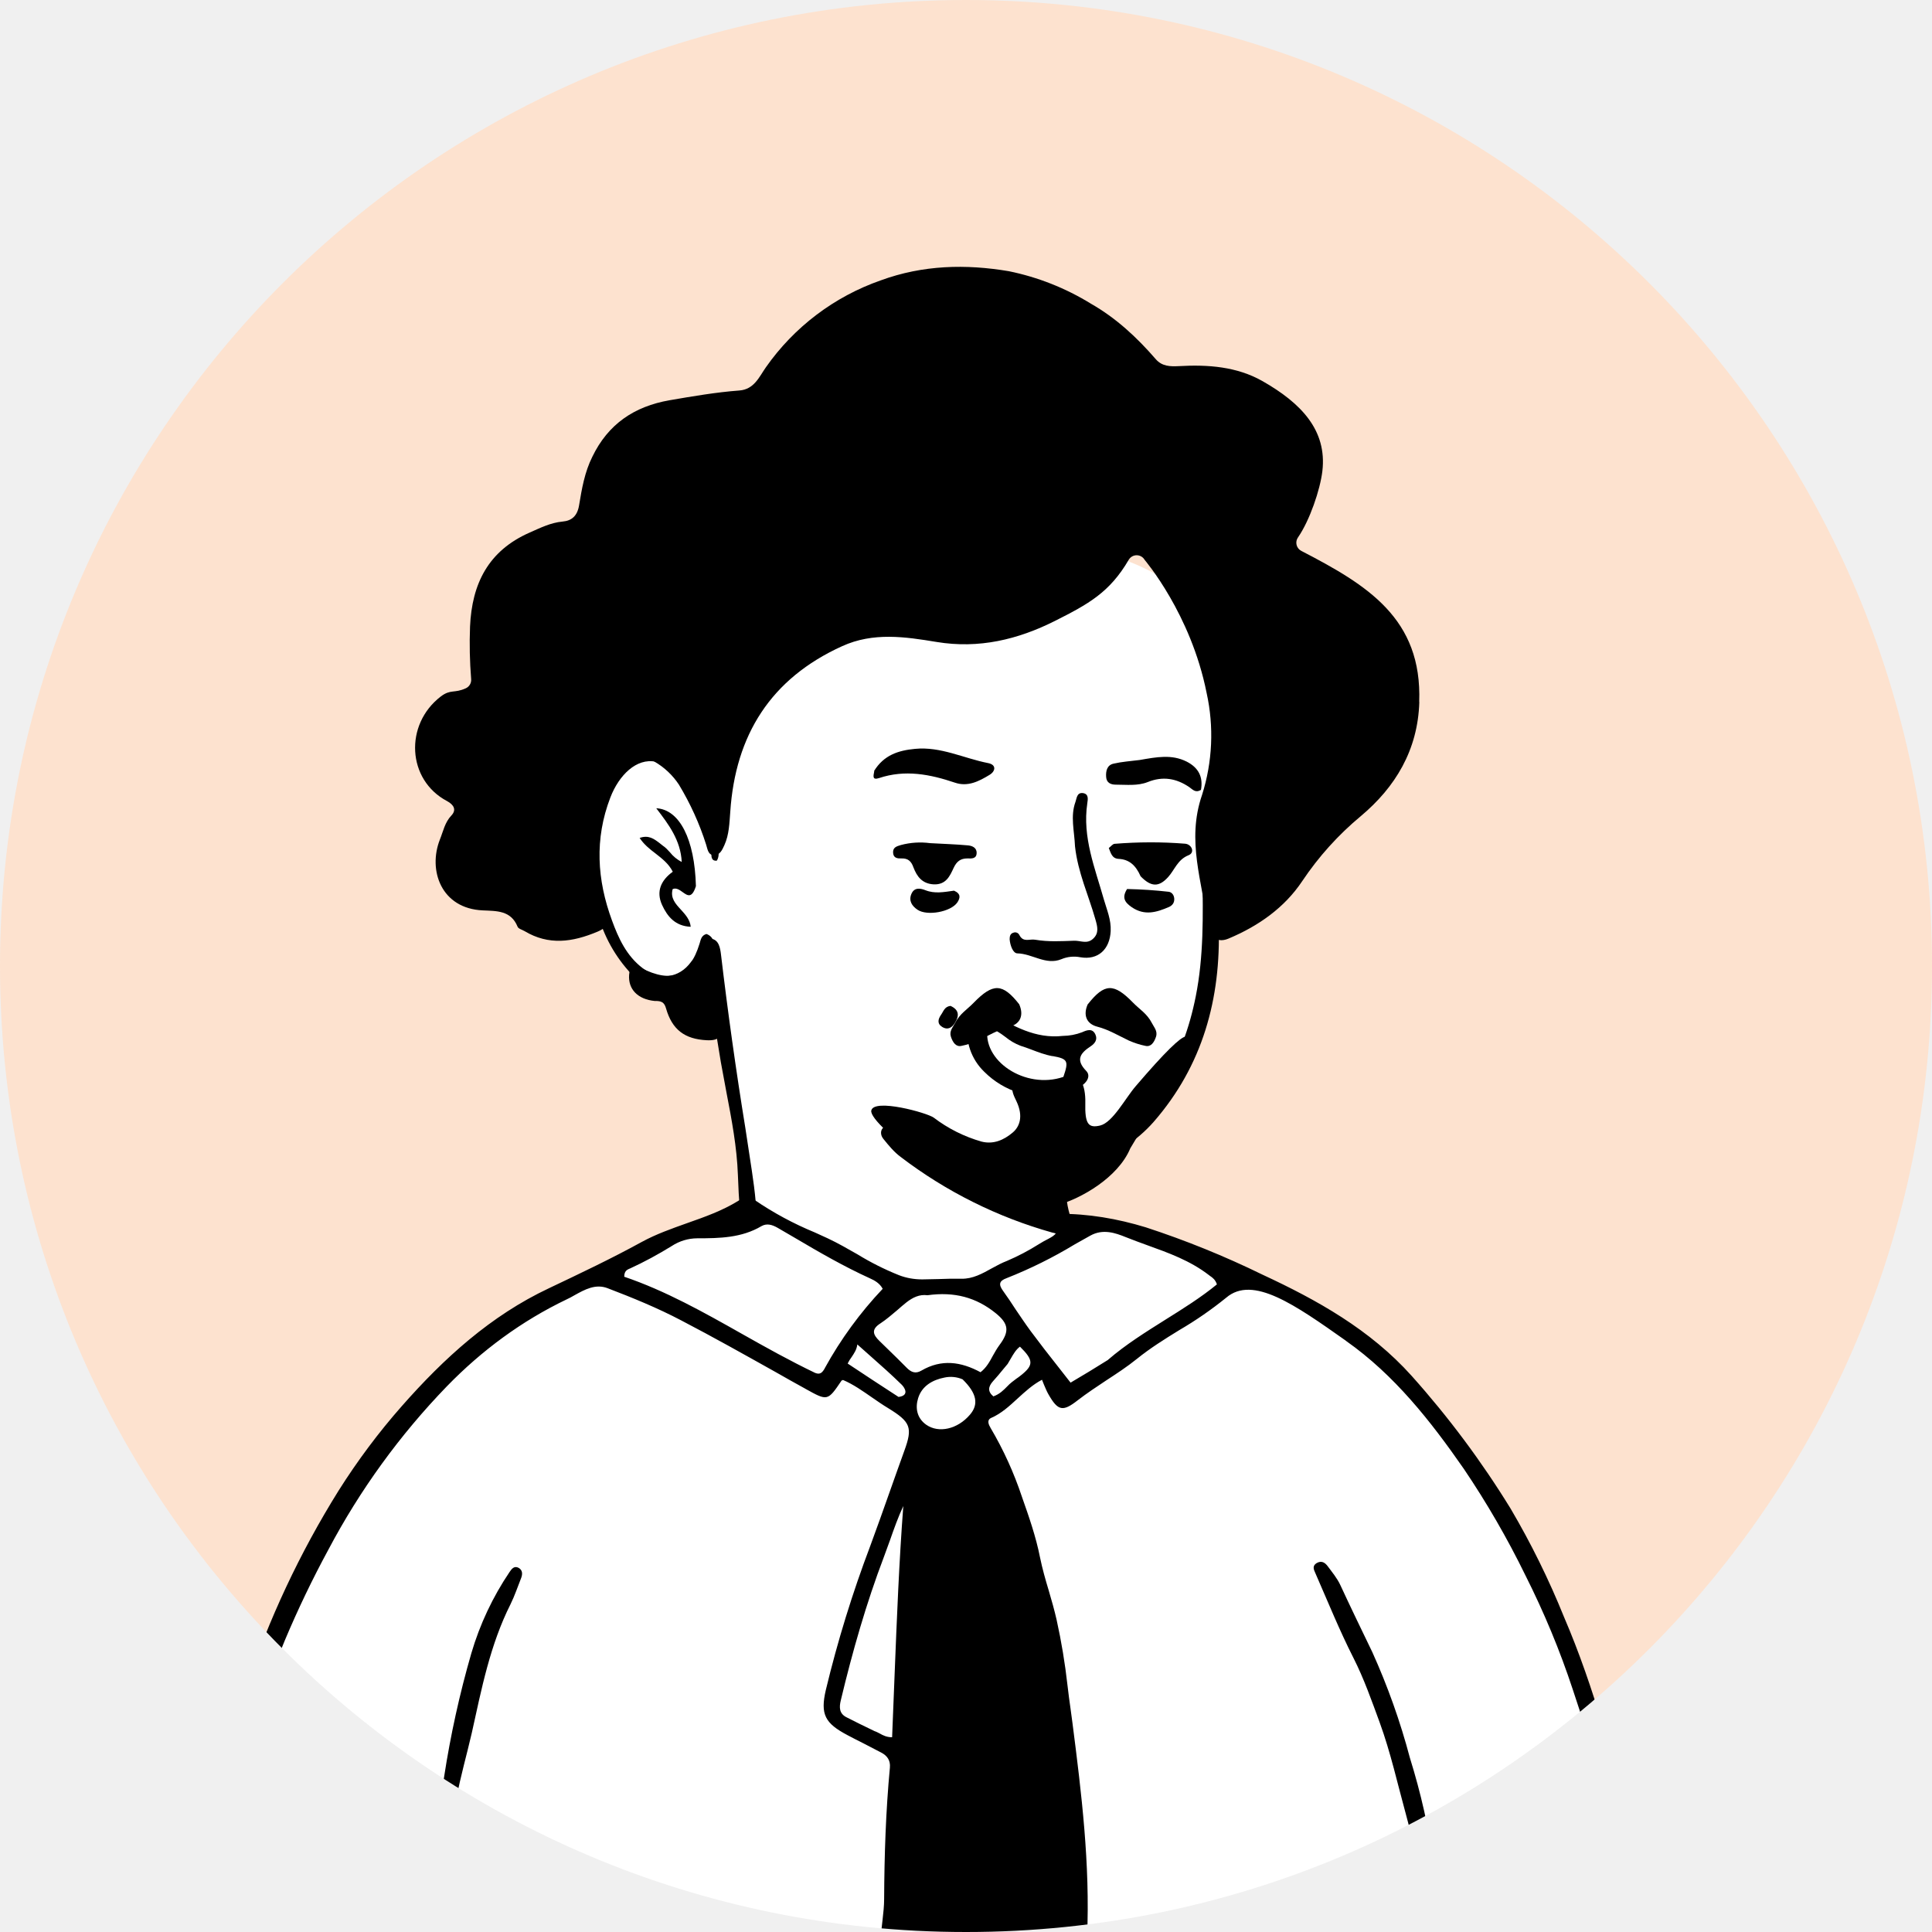
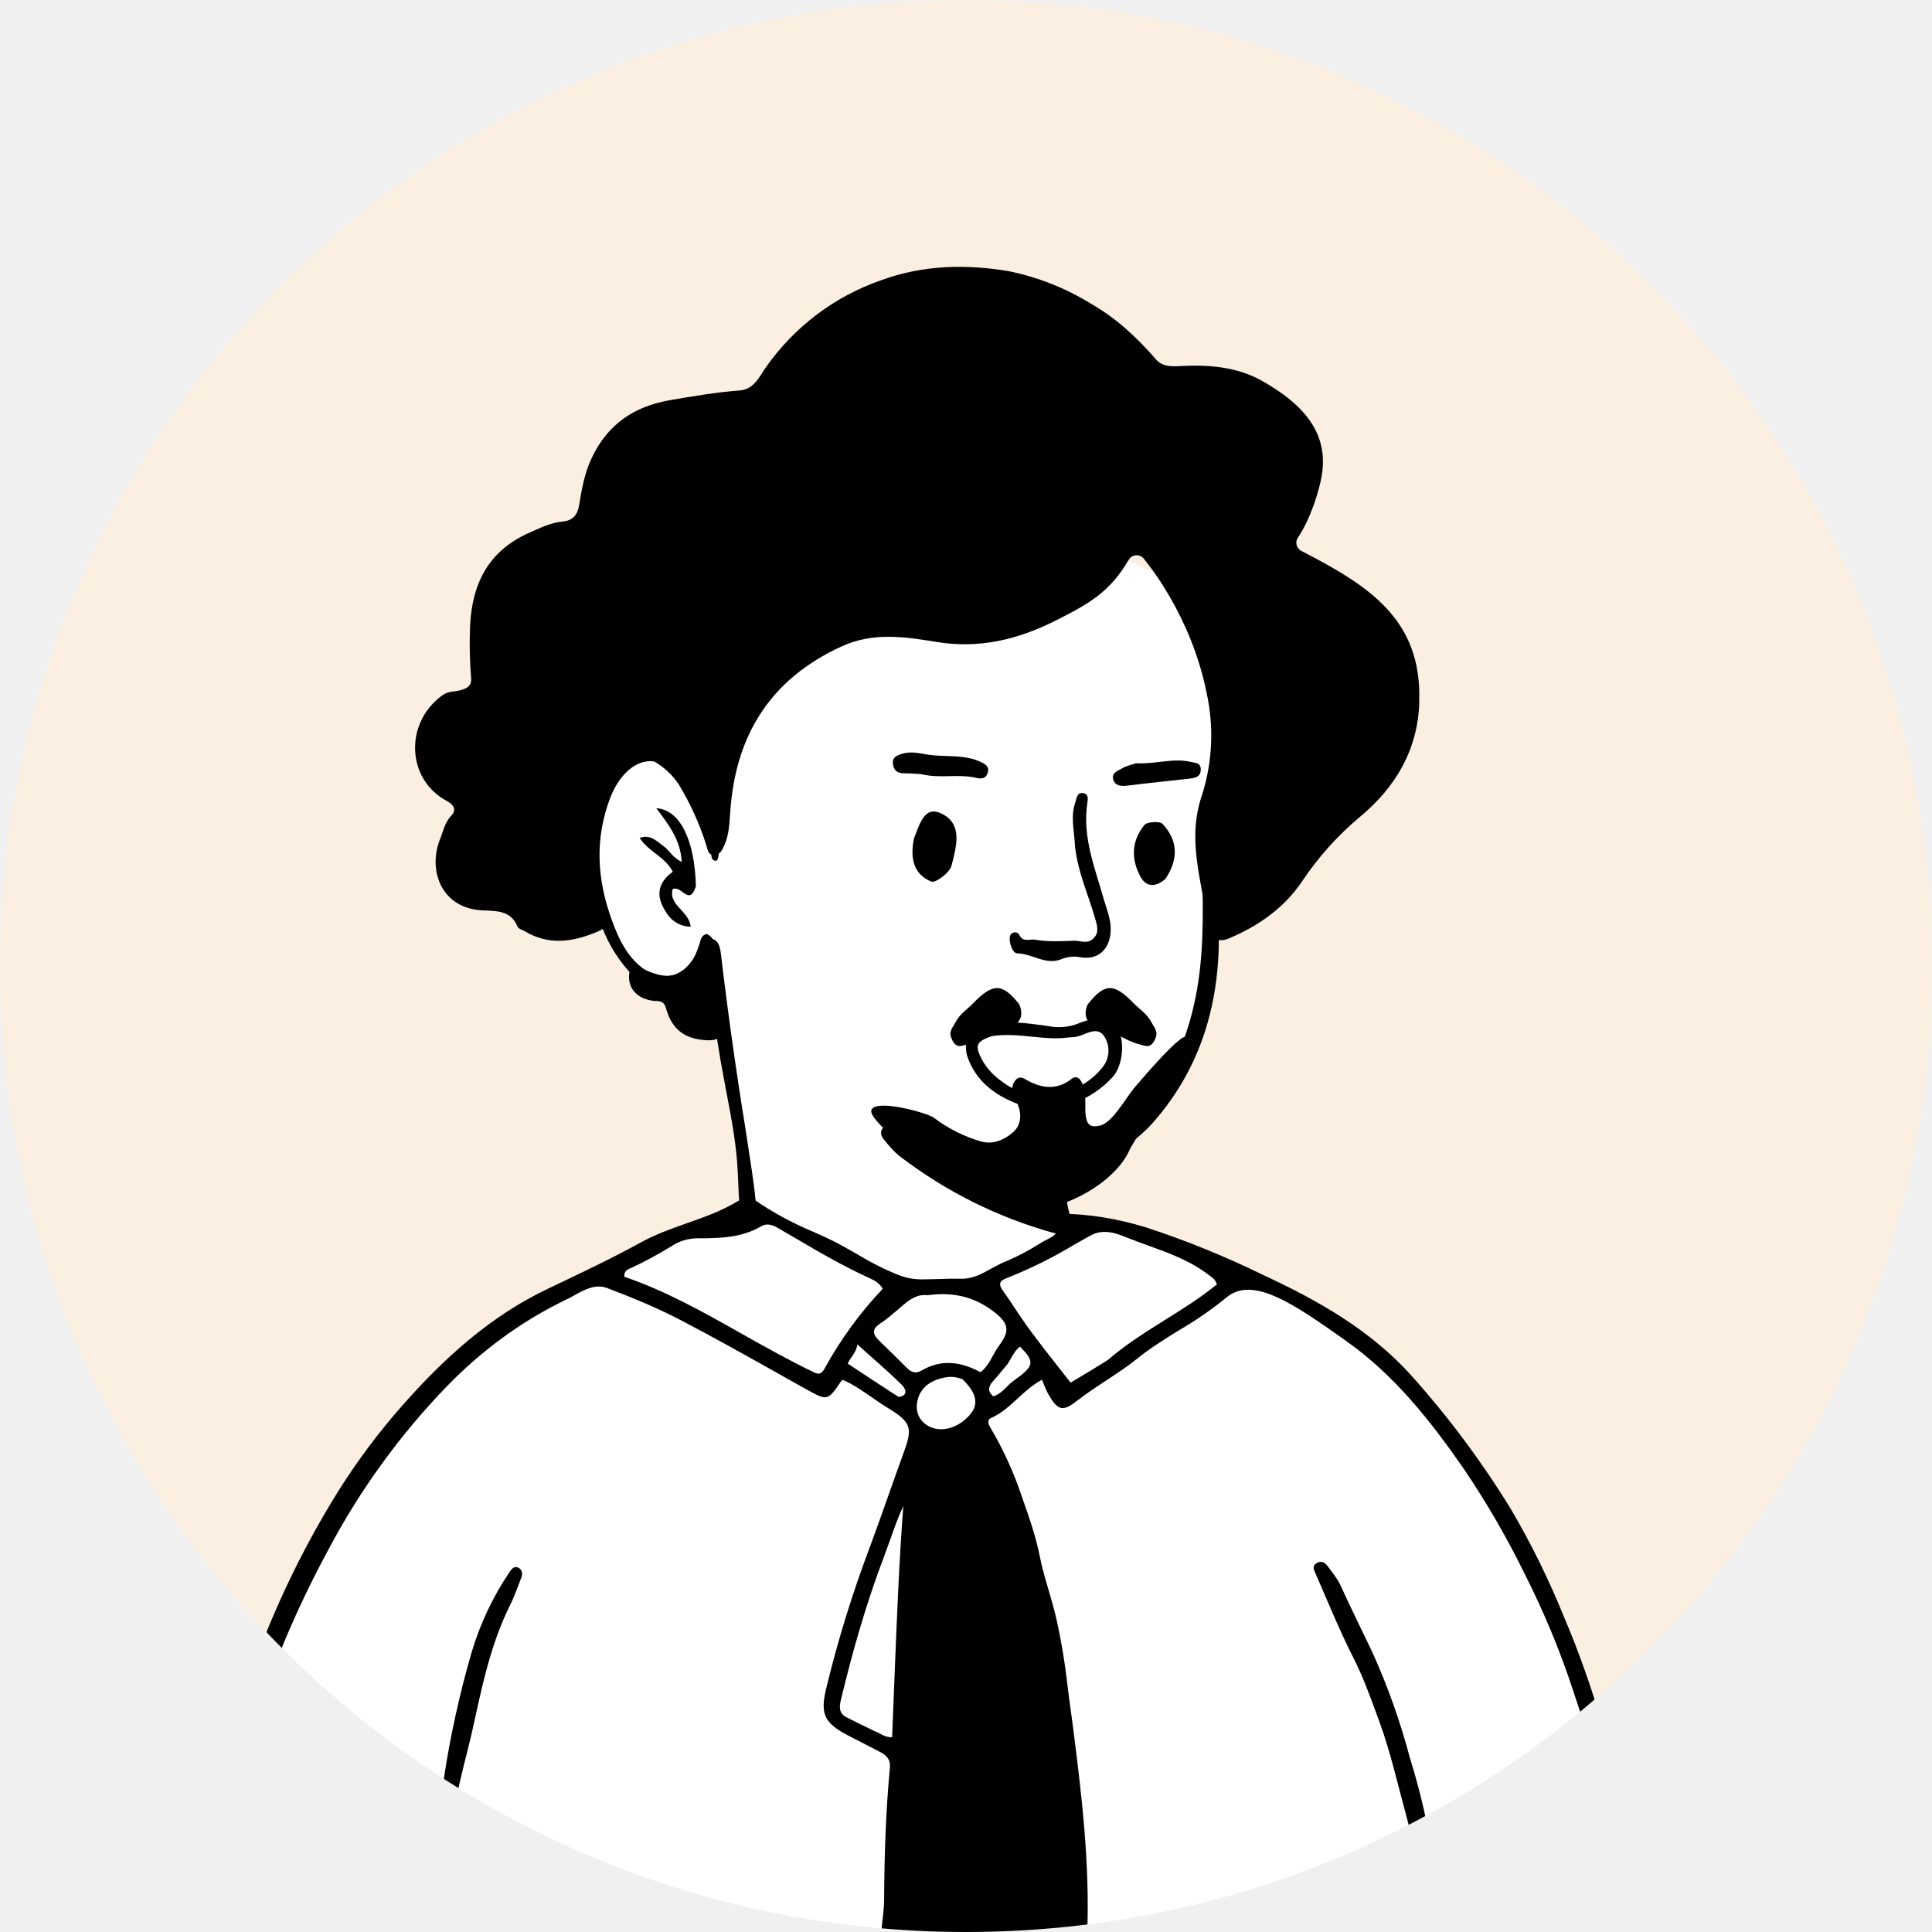
<svg xmlns="http://www.w3.org/2000/svg" viewBox="0 0 1744 1744" fill="none" shape-rendering="auto" width="128" height="128">
  <mask id="viewboxMask">
    <rect width="1744" height="1744" rx="872" ry="872" x="0" y="0" fill="#fff" />
  </mask>
  <g mask="url(#viewboxMask)">
-     <rect fill="#fde2cf" width="1744" height="1744" x="0" y="0" />
+     <rect fill="#fbefe2" width="1744" height="1744" x="0" y="0" />
    <g transform="translate(531 487)">
      <path d="M554 727.7c-99.2 297-363.8 388.6-503.7 19.8-19.3-50.7 31-69.5 66.2-91.9 24.1-15.3 36.8-28.5 35.3-42.2-7-64.4-36.9-243.8-36.9-243.8l-3-5.8s.7-1.6-2.2 1.2c-3 3-9.9 34.2-37 34.2-24.5 0-49.2-10.9-61-86.3C7.2 285.6 9.6 214 40 201c12.5-5.3 24-7.2 35.2-.8 11.3 6.4-13-22 112-126C268.4 6.4 396.7-3.5 448.5 8 500.3 19.5 552 44.8 574.9 98.5c27.8 65-25.9 114.3-14 262.5-2.2 53.6.8 171.2-146.6 210.6-28 7.5-19.3 48.4 22.7 58.4 67 21 117 72.3 117 97.9" fill="#fff" />
      <path fill-rule="evenodd" clip-rule="evenodd" d="m554 266.2.1-1.4c4.1-36.4 8.2-71.7 27.1-103.4 6.5 4.4 5.7 10 3.7 15.2-19.9 51.2-18 104.4-16.2 157.6l.4 14c2.1 66.4-14.5 126.8-58.7 177.5-15.4 17.6-35.8 29.8-56.5 40.3-21.4 11-25.9 20.1-19.2 43.6l.8 2.6c1.4 3.9 2.8 7.9-1 11.8-4.5 4.6-9.5 3.3-14.8 1.8l-.6-.1a406.4 406.4 0 0 1-137-68.3c-6-4.4-10.8-10.3-15.5-16.1l-.3-.4c-2.5-3-3-7.8.5-10.4 3.3-2.5 5.8-.5 8.7 1.8l1 .9a145.5 145.5 0 0 0 76.3 31.7c13.4 1.4 26.6.9 40 .4 7.4-.3 14.8-.6 22.3-.5 10.2 0 18.7-4.7 26.7-9.2l2.8-1.6c27.8-15.5 54.3-32.8 72.2-60.7 16.1-25 25.9-52.2 31.6-80.9 7.2-36.1 6.6-72.7 6-109.8-.3-12-.5-24.2-.5-36.4ZM50.6 190.8c21.9-1.7 34 11.2 44.3 26.3a140.4 140.4 0 0 1 22.4 61.5c.5 3.7 1 7.6-1.2 11.3-4.5.6-4.9-3-5-5.6-.5-20.7-9.7-38.7-18.9-56.1-6.6-12.5-16.2-24.6-31.4-27.6-17.2-3.5-33 12-40.8 32.2-14.5 37.6-12 74.6 1.4 111 5.8 15.9 13.1 32.1 27.8 43.2 14.8 11.3 32.7 9.3 43.6-5.7l2-2.5c2-2.6 4-5.1 5-8 2.1-5.8 5.4-11.2 11.3-10.4 6.8 1 8 8.3 8.7 14a3661 3661 0 0 0 22 156.7l5.9 38.8c2.6 17.1 5.6 41.7 3.6 52.1a28 28 0 0 0-.3 2.2c-.4 2.8-.6 5-4.2 5.5-4.9.8-7-2-7.7-6.4-2.3-17-3-23.6-4-49.6-.9-25.2-5.6-50-10.4-74.9l-5-27c-5.2-30.8-10.3-62-10.8-97l-2 3c-7.6 11.3-13.7 20.5-24.5 24a40.5 40.5 0 0 1-46.1-12.5 127.8 127.8 0 0 1-28.8-55.8c-8.4-34-9.9-67.1.9-100.6 5.2-16.1 23.7-44.7 42.2-42Zm34.6 127.5c4.4 3.2 8.4 6 12-5.4-1.1-42.2-14.7-69.2-35.8-70.3 11.2 14.6 22 28.8 23 48.5a32.3 32.3 0 0 1-10.7-8.8c-2-2.2-4-4.4-6.5-6l-3-2.4c-4.8-3.6-9.7-7.4-17.8-4.5 3.8 5.8 9 10 14.3 14 6 4.7 12 9.3 15.6 16.5-10.6 7.7-15.2 17.7-9.7 29.9 4.8 10.5 11.9 19.2 25.9 19.8-.6-6.3-4.7-10.9-8.8-15.4-5-5.4-9.7-10.6-7.5-18.6 3.2-1.5 6.2.7 9 2.7Z" fill="#000" />
    </g>
    <g transform="translate(178 1057)">
      <path d="M1304.4 692.5.7 689.2S34 479.5 96.9 360.3c73-138.7 173.6-266 400-320.3 9-2.1 96.1 44.3 128.4 60.3 15 7.4 77.1 2.9 77.1 2.9l110.8-54.9s130.4 42 196.6 79.3c84.2 47.3 179.2 187 223 296 46.6 115.8 71.6 269 71.6 269Z" fill="#fff" />
      <path d="M631.4 692.5s-1.8-127.4-.4-169.8c2-64.6 19.5-284 19.5-284s16.8 4.6 25.5 2.7a404 404 0 0 0 30.5-11.7s44.4 106.5 53.6 143.7c15.6 62.8 33.3 256.5 33.3 256.5l2.8 62.6H631.4Z" fill="#000" />
      <path fill-rule="evenodd" clip-rule="evenodd" d="M1280.6 615c5.5 25.8 11 51.7 17.5 77.5 4.6 0 8.1 0 11.3-.9a485 485 0 0 1-11.7-60.7c-2-13.1-4-26.2-6.6-39-6.2-30.4-13.2-60.5-22-90-10-33.6-21.4-67-35.3-99.3a734.6 734.6 0 0 0-48.2-97.8 834.7 834.7 0 0 0-89.3-119.8c-37.6-41.9-85.4-68.5-134.7-91.4a816 816 0 0 0-105.3-42.7c-25.6-7.8-52-12.4-79-12.2-6 0-9.3 3.6-5.5 7.6 8.2 8.6 2.4 11.8-3.3 14.9a101.8 101.8 0 0 0-8.9 5A203 203 0 0 1 731 81.2c-4.7 1.8-9.2 4.2-13.7 6.7-8.6 4.8-17.3 9.6-27.3 9.4-7-.1-13.9 0-20.8.3l-14.7.3c-7.2 0-14.3-1.2-21-3.8a247.8 247.8 0 0 1-37.6-18.9c-8.8-5-17.6-10.1-26.8-14.4l-11.6-5.3A298 298 0 0 1 503 26.1c-5.2-3.8-10.2-1.8-14.4.8-14.5 9-30.4 14.6-46.3 20.2-14 5-28 9.9-41 17-27.3 15-55.6 28.4-83.8 41.8-52.5 24.7-94.7 63.1-132.8 106.4-21 23.8-40 49.3-57 76.2a832.4 832.4 0 0 0-84 179l-1.2 3.5a703.8 703.8 0 0 0-20 65.8c-1.6 7.2-3.5 14.3-5.3 21.4-3 11.8-6 23.5-8.4 35.4-6.3 32.9-11.6 66-16.2 99 6.3 0 11.6 0 17.1-1.1 1.3-8.4 2.4-16.6 3.5-24.7 2.2-15.9 4.3-31.5 7.6-46.8l2.6-12.6c6.4-30.6 12.7-61.2 22.6-91 1-2.6 1.8-5.3 2.7-8 9.5-28.6 19-57.3 30.6-85.1a922.1 922.1 0 0 1 39.1-81.4 647.7 647.7 0 0 1 107-147.5c31.5-32.4 67.5-59 108.2-78.5 2.3-1 4.7-2.4 7-3.7 9.2-5.1 19-10.6 30-6.3 22.5 8.6 45 17.8 66.3 29 28.8 15 57.1 30.9 85.5 46.8 8.8 5 17.6 10 26.4 14.8l.5.3c19.8 11 19.8 11 32.4-7.6l.8-.3.5-.2c9.4 4 17.8 10 26.2 15.8 4.8 3.3 9.5 6.6 14.5 9.6 20.4 12.5 22.3 17.5 14.6 38.6-4.5 12.3-8.8 24.7-13.2 37-5.8 16.4-11.6 32.8-17.6 49a1075.7 1075.7 0 0 0-40 129.7c-5.2 22.2-.8 30.2 19.7 41 4.8 2.6 9.7 5 14.6 7.5l15.8 8.2c5.3 2.8 8.3 7 7.7 13.5-3.7 39.4-5 79-5.2 118.6 0 6.2-.7 12.4-1.4 18.6-.7 5.6-1.3 11.2-1.5 16.7h14.3c5.8-54.6 7.6-109.3 9.4-164.2.9-27.5 3-55 5-82.5 1.3-15.7 2.4-31.5 3.4-47.2.8-12 1-24.1 1.1-36.2.3-18.2.6-36.3 2.7-54.4 1.8-14.3 3.1-28.7 4.5-43.5l2-20.5c17 7 30.4.3 43.4-8 7.2 6 10.2 14 13 21.8l2.5 6.3c13.6 32.2 22.5 66 31 99.9 4.6 18 9 36 12.2 54.4l1.3 7.8v.4c6 34.9 12 69.8 16.2 105 3.7 32 5.8 64.3 8 96.5l2.3 35.5c.3 3.4.3 6.8.4 10.3.1 5.6.3 11.4 1.1 17.5 4.9 1.1 8.4 1.1 12.3 0 2.8-65.7-5-129.4-13.2-193.1l-1.7-12.6c-1-7.2-2-14.3-2.8-21.5a563 563 0 0 0-9.8-59c-2-8.8-4.5-17.6-7.1-26.4-3-9.9-5.8-19.8-7.9-30-3.7-18.8-10-36.7-16.3-54.6a322.5 322.5 0 0 0-28.3-62.2c-1.8-3-3.6-7.1.4-9 9.3-4 16.6-10.8 24-17.6 6.8-6.2 13.6-12.5 22-16.9l1.8 4.5c1.3 3 2.5 6 4 8.6 8.6 15.1 13 16 26.6 5.3 8.2-6.3 16.8-12 25.4-17.7 9.5-6.2 19-12.4 27.8-19.5 12-9.7 25.1-17.9 38.3-26a337 337 0 0 0 42.4-29.3c24-20.5 62 6.4 107.8 38.7l.6.5c43.4 30.6 76 72 106 115.2a791.5 791.5 0 0 1 55.8 96.5c16.7 33.2 31 67.5 42.6 102.7a1128.7 1128.7 0 0 1 39 147Zm-714-437c-2.2 3.9-4.2 6.2-8.8 4.3-22.7-10.9-44.4-23-66-35.2-34.7-19.6-69-38.9-106.3-51.6 0-5 2.4-6.2 4.5-7.2l.4-.1c13.1-6 25.8-12.9 38.1-20.5a42.4 42.4 0 0 1 22.9-6.9c20 0 40-.3 58-11 4.8-2.7 9.6-1.3 14.5 1.5l15.8 9.2c22 13 44.2 25.8 67.5 36.4 4.5 2 9 4.6 11.6 9.5a348.2 348.2 0 0 0-52.2 71.5Zm255.7-7.6c16-13.8 34-25 51.8-36.2 16-10 32-20 46.4-31.8-1.4-4.2-3.8-6-6.2-7.6a51 51 0 0 1-1.3-1C896.3 81 877 74 857.5 67c-6.5-2.4-13-4.7-19.4-7.3-9.2-3.7-20.4-7.7-31.9-1.3l-13.9 7.8a409 409 0 0 1-61.7 30.6c-6.6 2.4-7.4 5.6-3.2 11.4 4 5.5 7.7 11.1 11.4 16.8 4.5 6.6 8.9 13.2 13.6 19.6 8.2 11 16.7 22 25.2 32.7l10.8 13.8c11.5-6.8 22-13.1 33.9-20.6Zm-181.9-51.9c5.5-4.2 11.5-7.3 18.8-6.3 24.4-3.4 44 2 61.5 16.1 12 9.7 12.7 16.6 3.4 29-2.2 3-4 6.2-5.8 9.4-3 5.6-6 11-11.2 15-17.7-9.6-35.3-12-53.3-1.5-5.4 3.2-9.4 1.5-13.5-2.7a902 902 0 0 0-16.6-16.4l-7.8-7.6c-5.9-5.7-7.7-10.5 1-16 5.3-3.5 10-7.6 15-11.8 2.7-2.4 5.6-4.9 8.5-7.2Zm-24.3 389.3c3 1.7 6.3 3.4 11.2 3.4l2.3-57.7c2-50.4 4-100.7 7.8-151-4.7 10.1-8.4 20.5-12 30.8l-5.4 14.8c-16.1 42.3-28.5 85.8-39 129.7-1.6 6.5-1.4 12 5 15.3 7.9 4 15.8 8 25.5 12.6 1.6.5 3 1.3 4.6 2.1Zm58.5-321.3a27 27 0 0 1 16.3 1.6c13 12.7 14.7 22.7 6.6 32-11.1 13-28.1 16.9-39.4 9-8.6-6.1-10-15.4-7.3-24 3.4-11 13-16.5 23.8-18.6ZM633.1 204c10.3-1.3 5.3-8.7 2.8-11.1-9-8.8-18.3-17.1-28.4-26l-11.6-10.3c-.6 4.8-2.9 8-5 11.2a37.2 37.2 0 0 0-3.7 6l.2.2c15 10 29.7 19.6 45.7 30Zm94.5-25 4-4.8 2.7-4.6c2.6-4.5 4.8-8.3 8.4-11 12.5 12.3 12.5 16.8.5 26.2-1.2 1-2.4 1.8-3.7 2.7-2.8 2.1-5.7 4.2-8.1 6.8-3.6 3.7-7.1 7.2-12.7 9.2-5.3-4.4-4.7-8.8-.3-13.7 3.2-3.5 6.2-7.1 9.2-10.8Z" fill="#000" />
      <path d="M1113.7 692.5c-9.3-36.8-12.3-74.6-22.4-111-7.7-28-14-56.7-24-84-7.1-19.3-14-39-23.4-57.6-12.7-25-23.3-51.2-34.6-77-1.3-2.9-3-6.3 1.2-8.9 4.5-2.6 7.6-.4 10 2.8 4 5.4 8.5 10.8 11.3 16.8 9.4 20.3 19.2 40.5 28.9 60.6a612.4 612.4 0 0 1 34 95.6 617.4 617.4 0 0 1 21.8 96.4c2.7 21.4 7.2 42.7 8.8 65.3-3.4 1-7 1-11.6 1ZM210 692.5c1.5-7.9.6-16 .7-24a883 883 0 0 1 12.2-121.6c5.8-37.7 14-75 24.6-111.6A264 264 0 0 1 282 362c2-3 4.3-5.8 8.2-3.7 3.5 2 3.6 5.5 2.3 9-3.2 8-5.8 16-9.6 23.7-18.5 36.7-26.2 76.5-35 116.2-4.5 19.7-10.2 39.2-13.9 59.2a265.4 265.4 0 0 0-5.9 53c.5 24-5 47.4-3.7 72.2-4.5 1-8.8 1-14.3 1Z" fill="#000" />
    </g>
    <g transform="translate(266 207)">
      <g fill="#000">
        <path d="M1015.2 426.7c-1.3 43.6-21.8 77-52.8 103a274.8 274.8 0 0 0-52.9 58.7c-16 24-39.5 40.5-66.4 51.8-8.3 3.5-14 .8-17.4-7.2-.7-1.6-1.7-3.2-1.8-4.8-4.2-39-19.2-76-4.8-117.7a177.8 177.8 0 0 0 4.1-92c-14.2-71.4-55.7-119.7-56-120.2a8.3 8.3 0 0 0-14.3 0c-17.2 29.5-36.4 40-66.8 55.3-33.3 16.7-68.4 25.2-106.6 18.9-28.4-4.7-57.3-9-85.3 3.8-64.4 29.2-96.4 80.2-101 149.6-.8 10.3-1 20.5-5.3 30-2 4.3-4 9.2-9.5 9-5.3 0-5.7-5.6-7-9.5-6-19-14.3-37.1-24.6-54.2a66.1 66.1 0 0 0-22.2-20.8c-11.2-7.2-22.3-5-32 5.4-13.5 14.5-18.1 33.3-19.2 51.7-1.7 26.6-3.2 53.6 8.6 79.2 3.3 7.3 1.3 13.1-8.6 17.3-22.6 9.5-44 12.6-65.9-.5-2.2-1.3-5.6-2.1-6.3-4-6-14.8-19-14.1-31.3-14.7-37.8-1.6-49.7-36.4-38.8-64 3-7.4 4.4-15.4 10.4-21.7 4.7-5 2.3-9.6-4-13-36-19-38.7-69-5.6-94.4 9-6.8 12.1-2.6 22.6-7.4a8.3 8.3 0 0 0 4.8-8.4 398.2 398.2 0 0 1-1-47.3c1.7-38.7 16.5-68.4 53.7-84.8 9.8-4.3 19-9 29.9-10 8.1-.7 13.2-5 14.8-14.5 2.5-15 5-30 12-44 14.2-29.4 37.7-45.4 69.7-51 21-3.6 41.8-7.2 63-8.8 13.4-1 17.9-12.3 24-21A212 212 0 0 1 529 46.1c38.2-14 77-14.8 115.6-8.3a228 228 0 0 1 74.1 29.3c22.8 13 41.5 30.4 58.5 50 5.7 6.7 13.2 6.8 21 6.4 26.2-1.5 52.3.4 75.4 13.5 34.8 19.8 58.4 44.3 54.1 81.2-2 17-11.5 44.7-22 59.9a8.3 8.3 0 0 0 3 12.2c59.5 30.8 109.2 61 106.4 136.4Z" />
        <path d="M325.2 696.6c-15.7-1.5-24.3-10.8-23.3-23.7.6-7.6 3.7-9.7 10.8-6.1 27.9 14 43.6 7.5 52.8-22 1.1-3.7 1.6-7.4 6.2-8.7 7.3 2.6 7.4 10 7.2 14.9-1 22.6 4 44.5 6.5 66.6 1.3 11-2.4 15-13.5 14.4-19.8-1-31.2-9.5-36.7-28.8-1.5-5.4-4.2-6.8-10-6.6Z" />
      </g>
    </g>
    <g transform="translate(791 871)">
-       <path d="M169 101c4.8-14.2 4-16.2-9.8-18.7-10.2-1.8-19.3-6.3-29-9.4-10.9-3.5-18-13.8-29.5-16.5-6 29.8 33.7 56.5 68.2 44.7Z" fill="#fff" />
-       <path fill-rule="evenodd" clip-rule="evenodd" d="M97.6 96.6a76.7 76.7 0 0 0 67.5 21.2l6.4-2.5c4.8-1.9 9.2-3.5 13.2-5.8 5.2-3 9.3-9.2 4.8-13.8-10-10.3-5-16.2 4-22.2 4-2.6 6.4-6.2 4.3-10.7-2.7-6-8-3.8-12-2a50 50 0 0 1-17.4 3.3c-24.8 2.8-44.9-9-64.8-20.5l-.6-.3c-11.8-7-19-4.6-20.5 9.2a50.7 50.7 0 0 0 15.1 44.1Zm61.6-14.3c13.9 2.5 14.6 4.5 9.7 18.8-34.5 11.8-74.2-15-68.2-44.7 6 1.5 11 5 15.8 8.6a49 49 0 0 0 13.7 8c3.3 1 6.5 2.2 9.7 3.4 6.3 2.4 12.5 4.8 19.3 6Z" fill="#000" />
-       <path d="M67 37c8.2 3.7 7.7 9.3 4.2 15-2.6 4.5-6.5 7.2-11.7 4-4.8-3-3.7-7.1-1-11 2.2-3 3-7.3 8.5-8Z" fill="#000" />
+       <path d="M104.4 64.4c-14.7 4.9-15.7 8.4-8.6 22a59 59 0 0 0 17 18.4c29.7 23.5 71.7 13.1 91.8-12.8 6.2-8 6.6-19.1 1-27.6-5.4-8.1-13.8-3.4-20.8-.7-4.5 1.8-9.1 1.5-13.7 2-21.7 2.6-43-5-66.7-1.3Z" fill="#fff" />
+       <path fill-rule="evenodd" clip-rule="evenodd" d="M83.3 85.7c10 24.5 30.3 35.6 54.6 43.5a87.6 87.6 0 0 0 75.5-28c9.3-9.9 11.5-33.9 4-44.3-6.7-9.2-17.8-10.9-34-4.4a48 48 0 0 1-24.8 3.3l-6.2-1c-16.8-2.2-33.5-4.6-50.7-1.5-17.4 3.2-25.1 15.9-18.4 32.4Zm12.5.6c-7.1-13.5-6-17 8.6-22 12.5-1.9 24.4-.7 36 .5 10.3 1 20.4 2.1 30.7 1 1.3-.3 2.7-.3 4.1-.4a30.3 30.3 0 0 0 11.9-2.6c6.5-2.7 13.7-5.7 18.6 1.6a23.7 23.7 0 0 1-1.1 27.6c-20.1 26-62.1 36.3-91.8 12.8a59 59 0 0 1-17-18.5Z" fill="#000" />
    </g>
    <g transform="translate(653 805)">
      <g fill="#000">
        <path d="M303.2 282.3c-80.1 2-172.3-72.2-169.7-84.8 2.3-11.3 50.5 2 56.4 6.4a130 130 0 0 0 43.1 21.6c10.5 2.7 20-1.2 28.2-8.2 5.7-4.8 10.1-14 3.3-28.3-2.3-4.8-5.1-10-3-15.2 2.2-5.3 5.7-7.7 10.3-5 15.2 9.1 29.2 10.6 42.6 0 7-5.5 12.7 5.9 12.3 21.5-.5 19.5 2.8 23.2 13.4 20.7 11.4-2.8 22.7-24.6 32-35.4 108.1-126.5-4 54.2-4.8 56-11.3 27-45.5 45.5-64.1 50.7Z" />
        <path d="M329 101.5c15-19 23.4-19.3 40.8-1.4 5.8 6 12.6 9.8 17 18.4 1.9 3.8 5.4 7.2 3.7 12.4-1.8 5.4-4.7 9.3-9.5 8.2-5.1-1-10.2-2.7-15-4.8-9.4-4.5-18.6-10-28.4-12.5-9.8-2.5-13.1-10.4-8.7-20.3ZM267 101.5c-15-19-23.5-19.3-41-1.4-5.7 6-12.5 9.8-16.9 18.4-1.9 3.8-5.4 7.2-3.7 12.4 1.8 5.4 4.7 9.3 9.5 8.2 5.1-1 10.2-2.7 15-4.8 9.4-4.5 18.6-10 28.4-12.5 9.8-2.5 13.1-10.4 8.7-20.3Z" />
      </g>
    </g>
    <g transform="translate(901 668)">
      <path d="M69.4 96c-.6-14.1-4.3-27.2.4-40.1 1.2-3.3 1.2-8.6 6.7-8 5.5.8 4.5 5.6 4 9.2-4.6 30.7 7 58.6 15 87 2.7 9.3 6.6 18.2 6.1 28.4-.8 16.4-11.3 26.4-27.4 23.6a29.5 29.5 0 0 0-17.2 1.8c-14 5.6-26-5-39.6-5.3-4 0-6.6-7.3-7-12.7 0-2.5.4-5.2 3.5-6 2-.8 4.4.2 5.3 2.2 3.6 7 9.3 3.2 14.4 4.2 11.9 2 23 1.3 34.8.9 5.8-.3 11.7 3.3 17.2-1.7 5.8-5.2 4-11.3 2.2-17.6C81.7 140.3 72 119.7 69.4 96Z" fill="#000" />
    </g>
    <g transform="translate(610 680)">
-       <path d="M407.4 122.5c13 .3 25.4 1.1 37.6 2.5 3 .4 5 3.3 5 6.7 0 3.3-1.7 5.6-4.7 7-11.2 4.8-22 8.2-33.7.2-6.5-4.5-9-8.7-4.2-16.4ZM251.2 124c6.4 2.8 5.6 6.6 3 10.6-5.9 8.6-27.3 12.5-36 6.6-5-3.4-8-8-5.6-14 2.5-6.2 7.7-5.6 12.8-3.6 8.3 3.3 16.5 1.7 25.8.4ZM419.6 111c-4.2-9.5-9.9-15.2-19.8-15.7-6-.3-7-5.1-8.9-9.8 2-1.5 3.5-3.7 5.3-3.8 21.1-1.7 42.4-1.8 63.5-.1 6 .4 9.3 8 3.2 10.4-10 4-12.5 13.2-18.5 19.8-8.2 9-15.2 9.1-24.8-.8ZM229.6 81.1c12.2.7 23.1 1 34 2 3.6.3 8 1.8 8 6.7 0 5.6-4.6 5.2-8.3 5.1-6.3 0-9.7 2.7-12.5 8.6-3.4 7.4-6.9 15.3-18 14.8-10.5-.6-15.1-7.2-18.2-15.2-2-5.7-4.9-8.4-10.9-8.2-3.4.1-7.1-.2-7.5-4.9-.4-5 3-6 7-7.2a67.7 67.7 0 0 1 26.4-1.7Z" fill="#000" />
+       <path d="M215.1 76.6c5-12 9-29.4 24.1-22.5 20.7 9.4 13.9 30.7 9.7 47.4-1.6 6.3-14.5 15.9-18.3 14.3-16.3-6.8-19.2-21.7-15.5-39.2ZM442 113.4c-8.6 7.5-17 7.6-22.2-1.5-9-16-8.6-32.8 3.3-47.2 2.5-3 13.8-3.6 16.3-1 14 15 14.6 31.8 2.6 49.7Z" fill="#000" />
    </g>
    <g transform="translate(610 680)" />
    <g transform="translate(774 657)">
-       <path d="M15 39C23.8 24.6 37 20.4 51.9 19c23.2-2.3 44 8.5 65.9 12.8 8 1.5 6.8 7.5 1.4 10.7-9.4 5.7-19.5 11-31.2 7-22.5-7.6-45.1-12-68.6-4.1-6.2 2-5-2-4.2-6.3ZM255 29c15-2.6 28.7-5.3 42.2 1.5 10.8 5.5 15 14 12.9 25.5-5 3.1-7.5-.4-10.6-2.5-11.6-7.9-23.9-10-37.3-4.6-9.3 3.7-19.2 2.4-29 2.4-4.7 0-8.4-1.8-8.7-7-.4-5.5.9-10.8 6.9-12 7.3-1.7 15-2.2 23.7-3.3Z" fill="#000" />
+       <path d="M57.5 41.8C51.3 41.3 46 41 41 41c-5.7-.2-8.5-3.4-9-8.8-.5-5.3 3-7 7.5-8.5 8.6-3 17.1-.5 25.2.7 15.4 2.1 31.5-.6 46.4 6.3 5 2.3 8.3 4.7 6.4 10.3-1.8 5.2-6.1 5.2-10.6 4.1-16-3.7-32.4.9-49.4-3.3ZM251.8 32c17.2.9 33.1-5 49.3-1.2 4 1 9 .7 8.8 7 0 6.2-4.7 7.4-9.5 8-19 2.2-38 4-56.9 6.4-5.7.7-11 .1-12.6-5.6-1.7-5.7 4-7.8 8-10 3.5-2.1 7.8-3.1 12.9-4.7Z" fill="#000" />
    </g>
    <g transform="translate(0 559)" />
  </g>
</svg>
